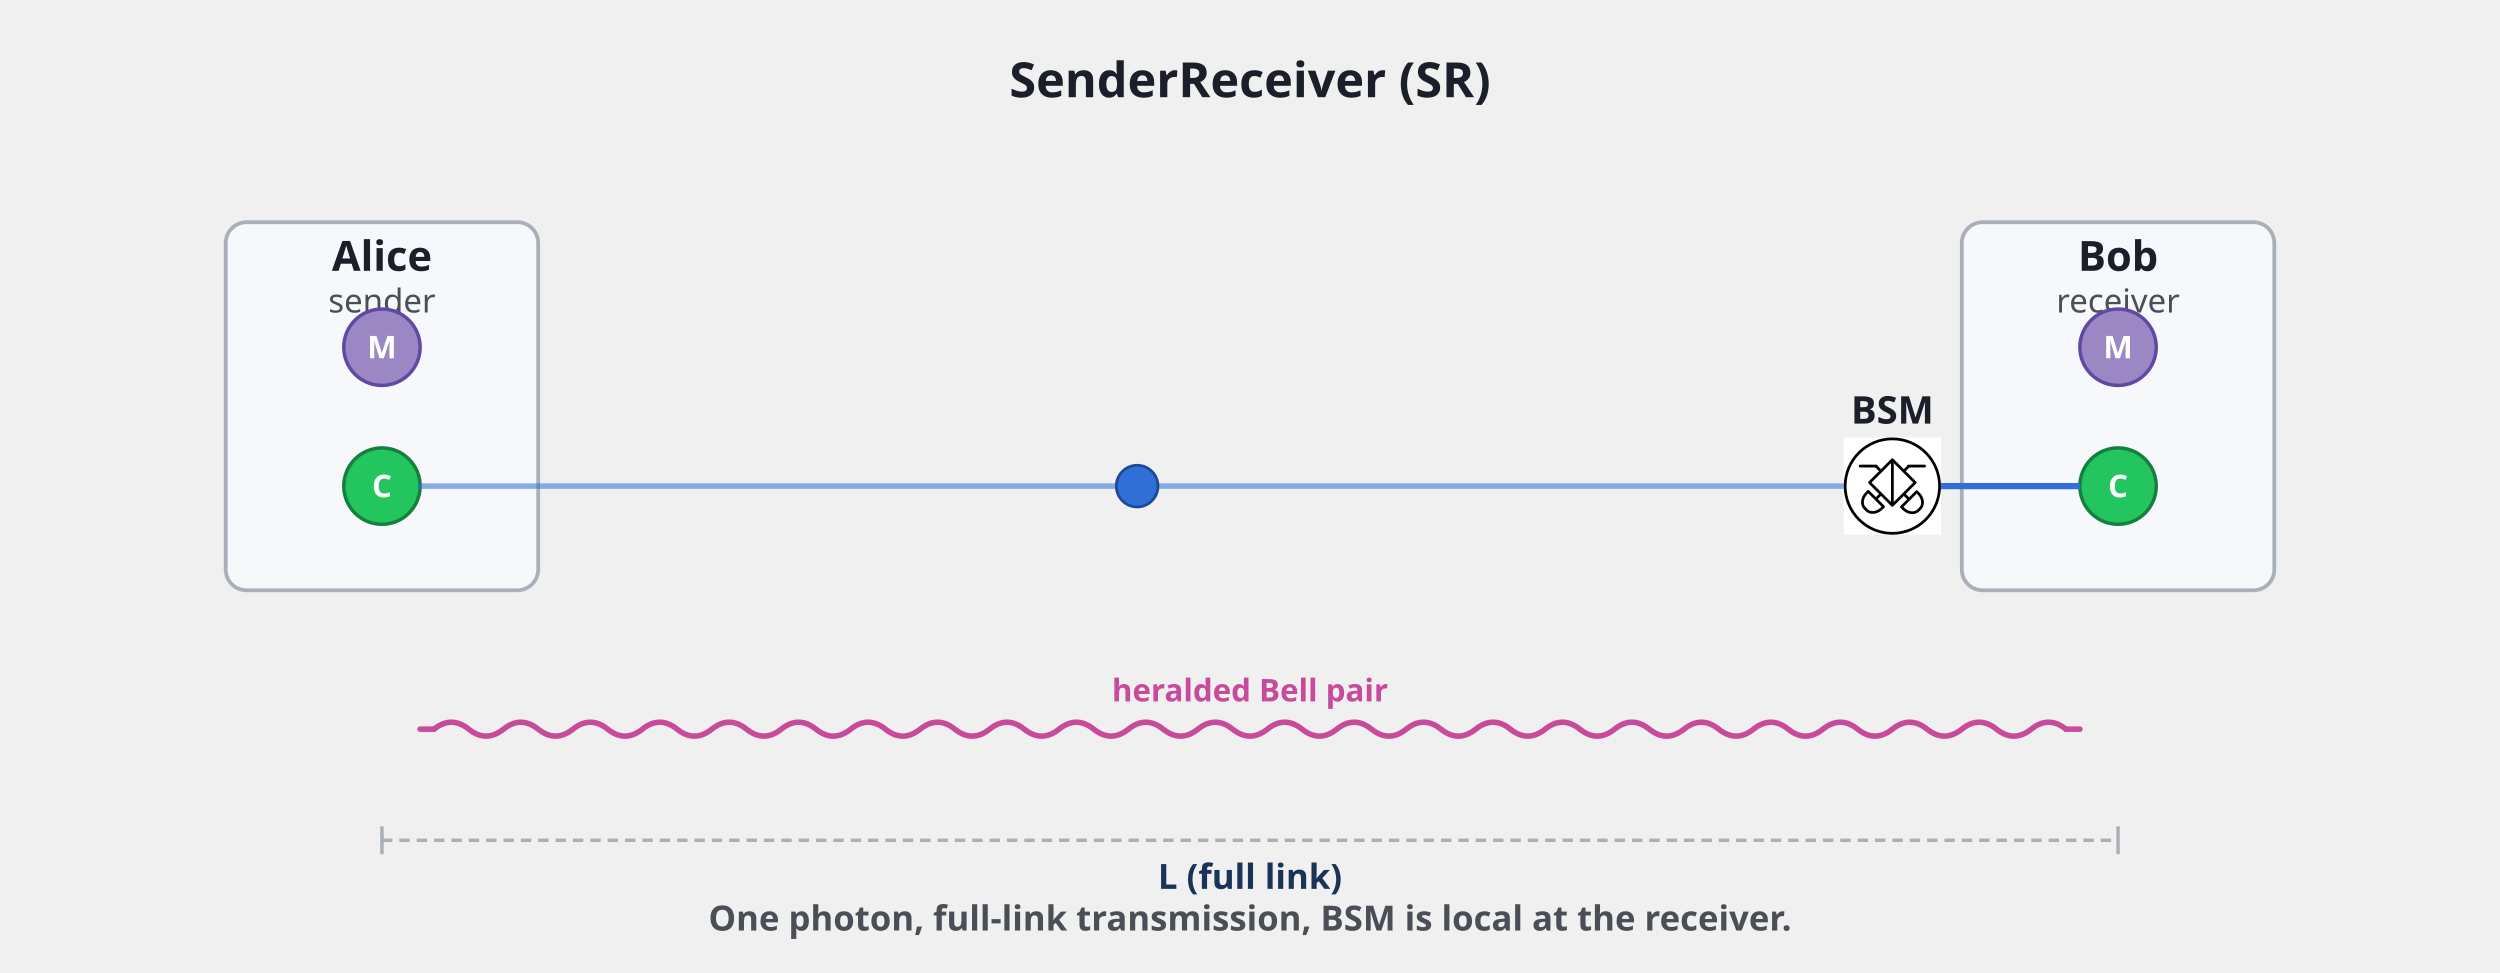
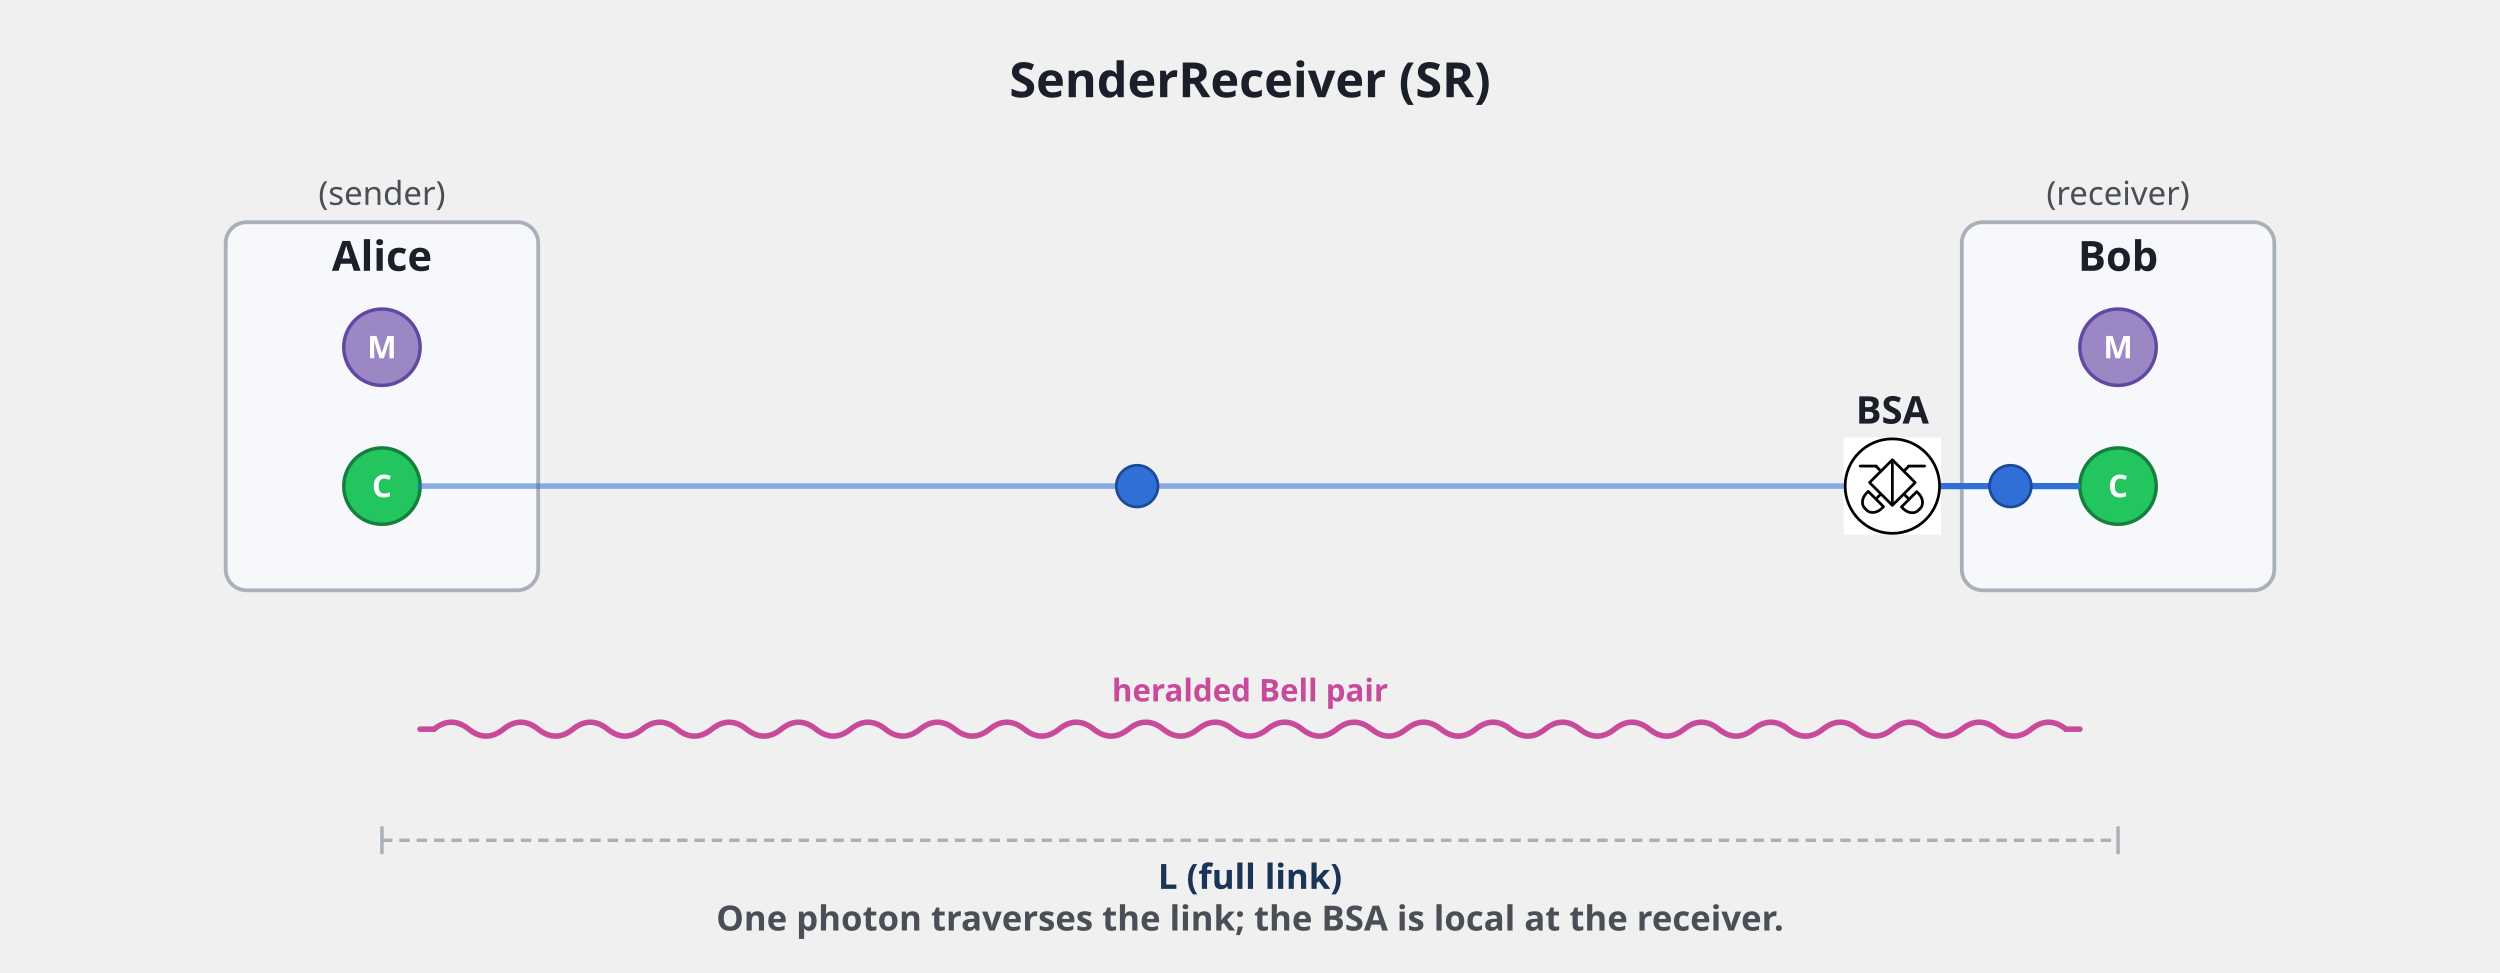
<svg xmlns="http://www.w3.org/2000/svg" viewBox="0 0 720 280" role="img">
  <defs>
    <style>
  .endpoint-card { fill: #f6f8fc; stroke: #aab0ba; stroke-width: 1.1; }
  .qfc-blk    { fill: #e2eef9; stroke: #5a83b3; stroke-width: 1.3; }

  .comm       { fill: #22c55e; stroke: #15803d; stroke-width: 1; }
  .memory     { fill: #9b87c4; stroke: #6048a3; stroke-width: 1; }
  .photon     { fill: #2f6fd6; stroke: #1a4a99; stroke-width: 0.8; }

  .fig-title  { font: 700 14px sans-serif; fill: #1a1f2a; text-anchor: middle; }
  .node-ttl   { font: 700 12px sans-serif; fill: #1a1f2a; text-anchor: middle; }
  .node-sub   { font: 9.5px sans-serif; fill: #4a4f57; text-anchor: middle; }
  .lbl        { font: 600 11px sans-serif; fill: #1a1f2a; text-anchor: middle; }
  .mini       { font: 8.5px sans-serif; fill: #5a6472; text-anchor: middle; }
  .qbit-in    { font: 700 9px sans-serif; fill: #ffffff; text-anchor: middle; dominant-baseline: middle; }
  .qbit-side  { font: 600 9px sans-serif; fill: #1a1f2a; }
  .hop        { font: 700 10px sans-serif; fill: #1a3458; text-anchor: middle; }
  .midline    { stroke: #aab0ba; stroke-width: 1; fill: none; stroke-dasharray: 3 2; }
  .caption    { font: 600 10px sans-serif; fill: #4a4f57; text-anchor: middle; }

  .fiber--quantum  { stroke: #2f6fd6; stroke-width: 1.6; fill: none; stroke-linecap: round; opacity: 0.55; }
  .fiber--classical{ stroke: #6a7280; stroke-width: 1.2; fill: none; stroke-linecap: round; stroke-dasharray: 4 3; opacity: 0.7; }

  .entanglement    { stroke: #c84a9b; stroke-width: 1.6; fill: none; stroke-linecap: round; }
  .entanglement-lbl{ font: 600 9px sans-serif; fill: #c84a9b; text-anchor: middle; }

  .epps-box   { fill: #e2eef9; stroke: #2f6fd6; stroke-width: 1.4; }
  .epps-ttl   { font: 700 10px sans-serif; fill: #1a3458; text-anchor: middle; }
</style>
    <symbol id="quisp-bsa-white" viewBox="0 0 100 100" overflow="visible">
      <rect x="0" y="0" width="100" height="100" fill="#ffffff" />
      <g transform="rotate(180 50 50)">
        <g id="layer1" transform="translate(-31.46088,77.69216)">
          <g id="g20029" transform="matrix(2.837529,0,0,2.837529,-4.74348,-1217.76)">
            <circle style="fill:none;stroke:#000000;stroke-width:1;stroke-miterlimit:4;stroke-dasharray:none" id="circle19883" cx="30.38" cy="419.403" r="17.121" />
            <rect style="fill:none;stroke:#000000;stroke-width:1;stroke-linejoin:round;stroke-miterlimit:4;stroke-dasharray:none" id="rect19885" width="11.686" height="11.686" x="-324.797" y="-281.833" ry="0" transform="rotate(-135)" />
            <path id="path19887" style="fill:none;stroke:#000000;stroke-width:1;stroke-linejoin:round;stroke-miterlimit:4;stroke-dasharray:none" d="m 20.283,411.291 c -1.34,1.34 -1.049,3.788 0.652,5.489 l 0.614,0.614 5.536,-5.536 -0.614,-0.614 c -1.701,-1.701 -4.149,-1.992 -5.489,-0.652 z" />
            <path id="path19889" style="fill:none;stroke:#000000;stroke-width:1;stroke-linejoin:round;stroke-miterlimit:4;stroke-dasharray:none" d="m 39.687,410.683 c -1.34,-1.34 -3.788,-1.049 -5.489,0.652 l -0.614,0.614 5.536,5.536 0.614,-0.614 c 1.701,-1.701 1.992,-4.149 0.652,-5.489 z" />
            <path style="fill:none;stroke:#000000;stroke-width:1;stroke-linecap:butt;stroke-linejoin:miter;stroke-miterlimit:4;stroke-dasharray:none;stroke-opacity:1" d="M 30.38,428.952 V 412.425" id="path19891" />
            <path style="fill:none;stroke:#000000;stroke-width:1;stroke-linecap:butt;stroke-linejoin:miter;stroke-miterlimit:4;stroke-dasharray:none;stroke-opacity:1" d="m 24.318,414.627 1.952,1.952" id="path19893" />
            <path style="fill:none;stroke:#000000;stroke-width:1;stroke-linecap:butt;stroke-linejoin:miter;stroke-miterlimit:4;stroke-dasharray:none;stroke-opacity:1" d="m 36.352,414.717 -1.952,1.952" id="path19895" />
            <path style="fill:none;stroke:#000000;stroke-width:1;stroke-linecap:butt;stroke-linejoin:miter;stroke-miterlimit:4;stroke-dasharray:none;stroke-opacity:1" d="m 34.512,424.82 1.952,1.952" id="path19897" />
            <path style="fill:none;stroke:#000000;stroke-width:1;stroke-linecap:round;stroke-linejoin:miter;stroke-miterlimit:4;stroke-dasharray:none;stroke-opacity:1" d="m 36.202,426.664 h 5.849" id="path19899" />
            <path style="fill:none;stroke:#000000;stroke-width:1;stroke-linecap:butt;stroke-linejoin:miter;stroke-miterlimit:4;stroke-dasharray:none;stroke-opacity:1" d="m 26.248,424.82 -1.952,1.952" id="path19903" />
            <path style="fill:none;stroke:#000000;stroke-width:1;stroke-linecap:round;stroke-linejoin:miter;stroke-miterlimit:4;stroke-dasharray:none;stroke-opacity:1" d="M 24.558,426.664 H 18.71" id="path19905" />
          </g>
        </g>
      </g>
    </symbol>
  </defs>
  <text x="360.0" y="28" class="fig-title" style="text-anchor:middle">SenderReceiver (SR)</text>
  <rect x="65.0" y="64" width="90" height="106" rx="6" class="endpoint-card" />
  <text x="110" y="78" class="node-ttl" style="text-anchor:middle">Alice</text>
-   <text x="110" y="90" class="node-sub" style="text-anchor:middle">sender</text>
+   <text x="110" y="59" class="node-sub" style="text-anchor:middle">(sender)</text>
  <circle cx="110" cy="100" r="11" class="memory" />
  <text x="110" y="100" class="qbit-in" style="text-anchor:middle">M</text>
  <circle cx="110" cy="140" r="11" class="comm" />
  <text x="110" y="140" class="qbit-in" style="text-anchor:middle">C</text>
  <rect x="565.0" y="64" width="90" height="106" rx="6" class="endpoint-card" />
  <text x="610" y="78" class="node-ttl" style="text-anchor:middle">Bob</text>
-   <text x="610" y="90" class="node-sub" style="text-anchor:middle">receiver</text>
+   <text x="610" y="59" class="node-sub" style="text-anchor:middle">(receiver)</text>
  <circle cx="610" cy="100" r="11" class="memory" />
  <text x="610" y="100" class="qbit-in" style="text-anchor:middle">M</text>
  <circle cx="610" cy="140" r="11" class="comm" />
  <text x="610" y="140" class="qbit-in" style="text-anchor:middle">C</text>
  <line x1="121" y1="140" x2="531.0" y2="140" class="fiber--quantum" />
  <circle cx="327.5" cy="140" r="6" class="photon" />
  <use href="#quisp-bsa-white" x="531.0" y="126.0" width="28" height="28" />
-   <text x="545.0" y="122.0" class="lbl" style="text-anchor:middle">BSM</text>
+   <text x="545.0" y="122.0" class="lbl" style="text-anchor:middle">BSA</text>
  <line x1="559.0" y1="140" x2="599" y2="140" style="stroke:#2f6fd6;stroke-width:1.8;fill:none;stroke-linecap:butt" />
+   <circle cx="579.0" cy="140" r="6" class="photon" />
  <line x1="110" y1="242" x2="610" y2="242" class="midline" />
  <line x1="110" y1="238" x2="110" y2="246" style="stroke:#aab0ba;stroke-width:1" />
  <line x1="610" y1="238" x2="610" y2="246" style="stroke:#aab0ba;stroke-width:1" />
  <text x="360.0" y="256" class="hop" style="text-anchor:middle">L (full link)</text>
  <line x1="121" y1="210" x2="125.0" y2="210" class="entanglement" />
  <path d="M 125.0 210 q 5.0 -4 10 0 t 10 0 t 10 0 t 10 0 t 10 0 t 10 0 t 10 0 t 10 0 t 10 0 t 10 0 t 10 0 t 10 0 t 10 0 t 10 0 t 10 0 t 10 0 t 10 0 t 10 0 t 10 0 t 10 0 t 10 0 t 10 0 t 10 0 t 10 0 t 10 0 t 10 0 t 10 0 t 10 0 t 10 0 t 10 0 t 10 0 t 10 0 t 10 0 t 10 0 t 10 0 t 10 0 t 10 0 t 10 0 t 10 0 t 10 0 t 10 0 t 10 0 t 10 0 t 10 0 t 10 0 t 10 0 t 10 0" class="entanglement" />
  <line x1="595.0" y1="210" x2="599" y2="210" class="entanglement" />
  <text x="360.0" y="202" class="entanglement-lbl" style="text-anchor:middle">heralded Bell pair</text>
-   <text x="360.0" y="268" class="caption" style="text-anchor:middle">One photon, full-link transmission, BSM is local at the receiver.</text>
+   <text x="360.0" y="268" class="caption" style="text-anchor:middle">One photon traverses the link; the BSA is local at the receiver.</text>
</svg>
